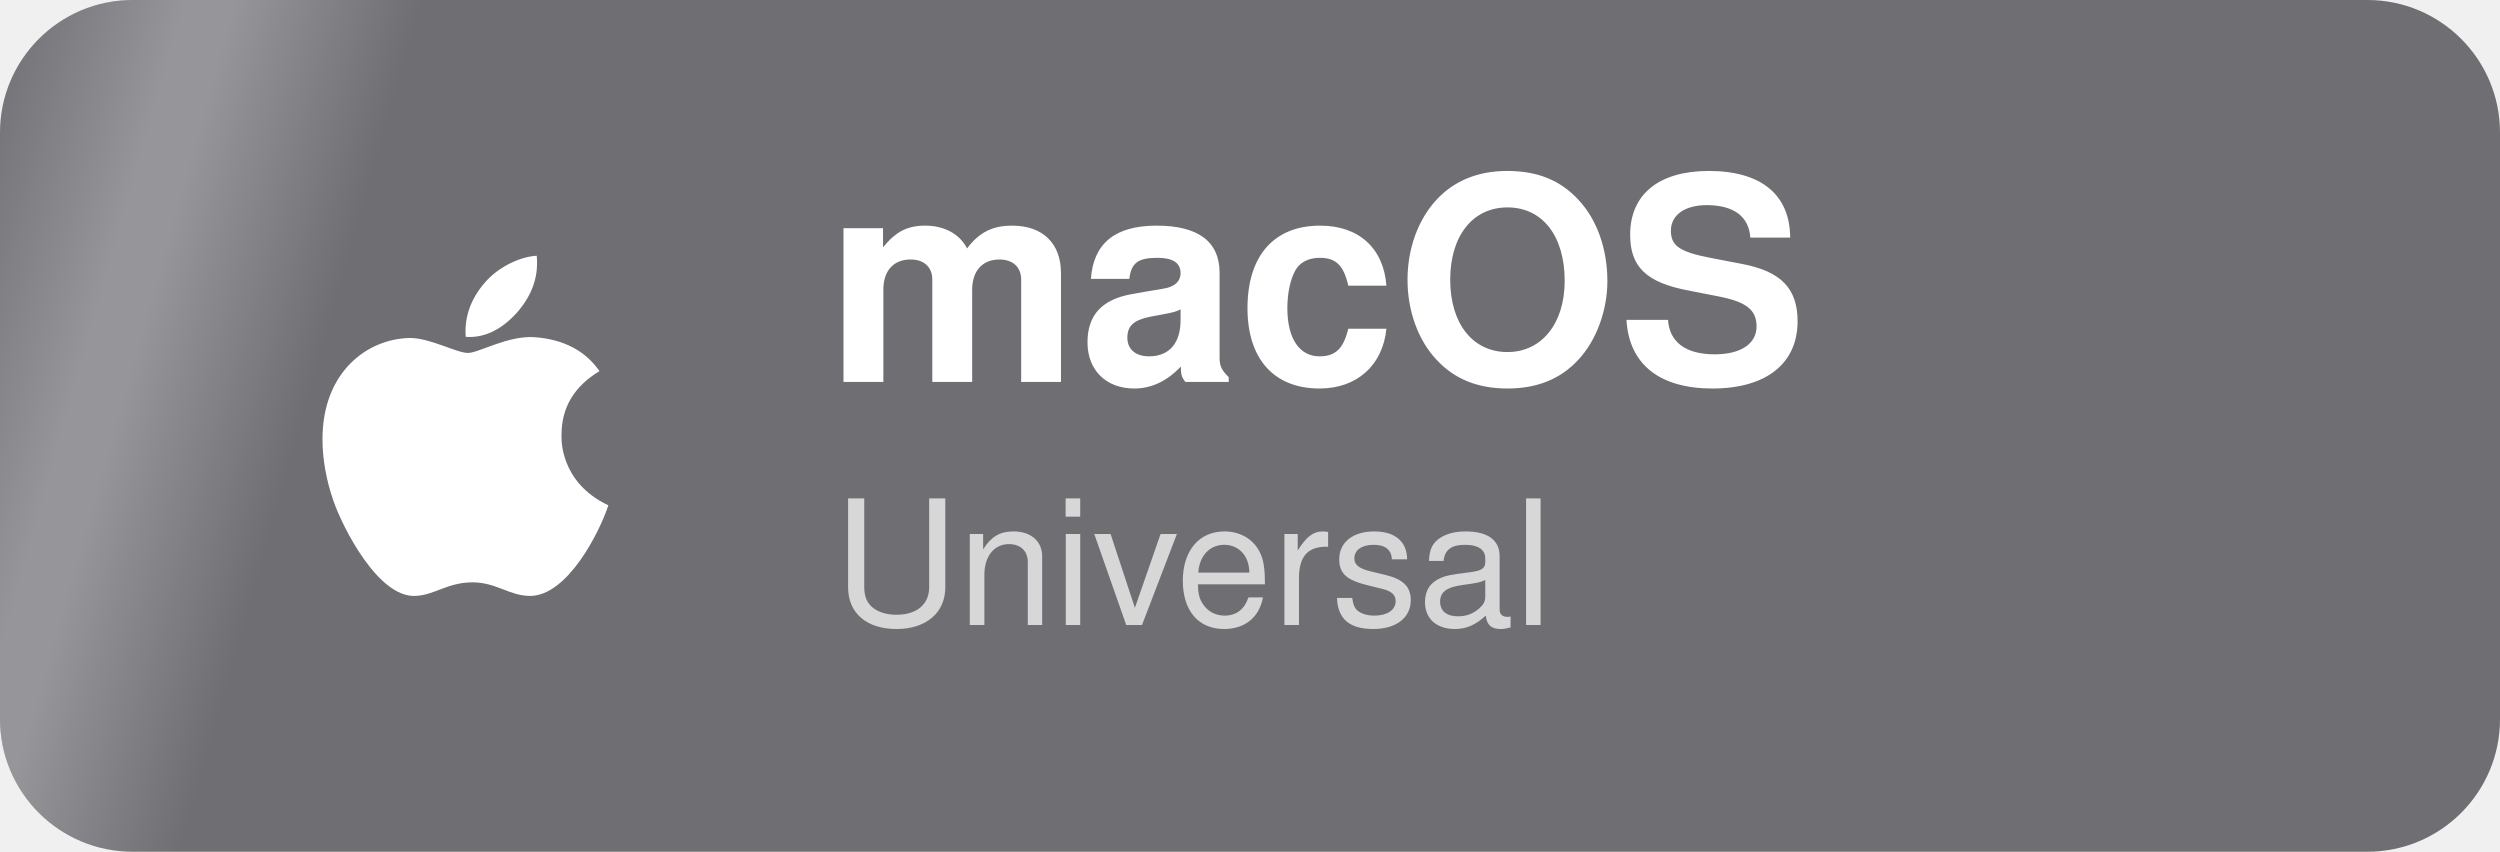
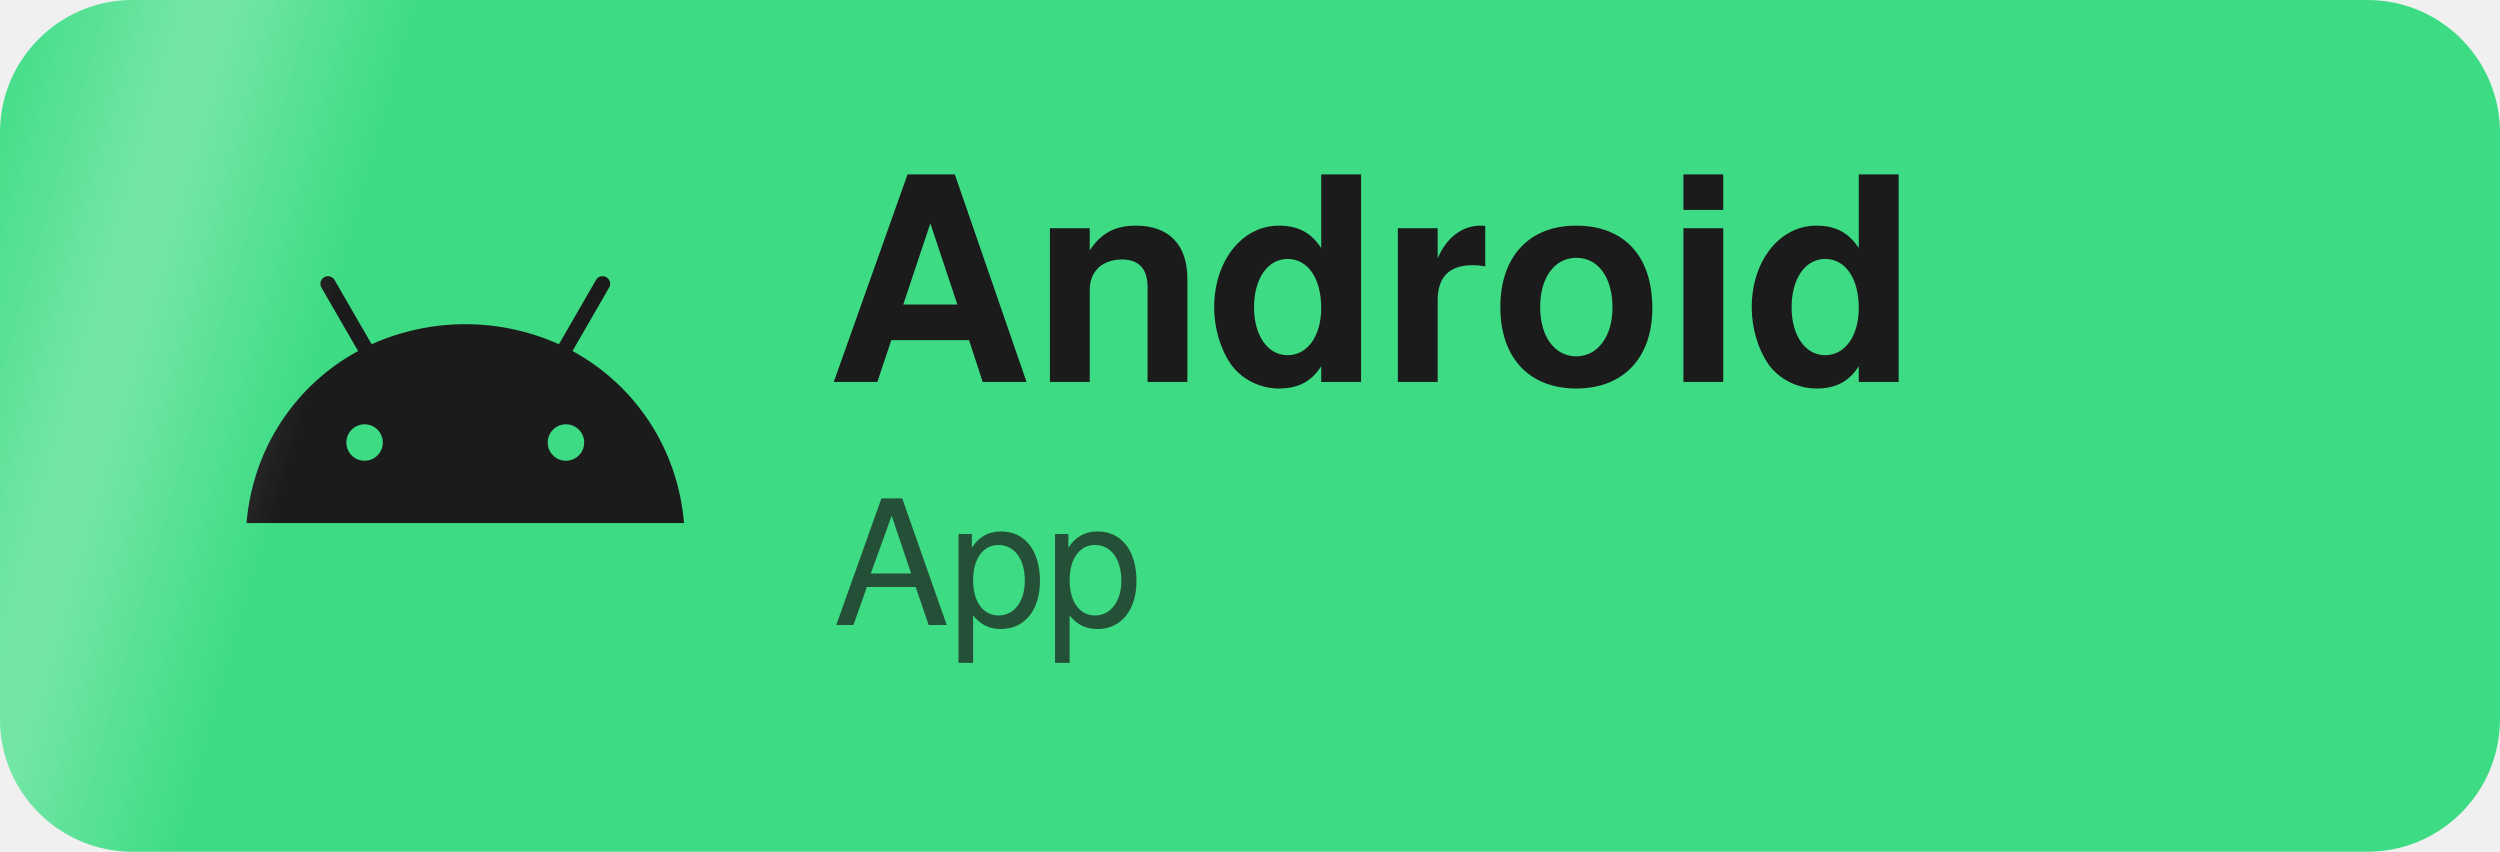
- <svg xmlns="http://www.w3.org/2000/svg" viewBox="0 0 720.0 245.3" width="720.0" height="245.3" role="img" aria-label="Download for macOS">
+ <svg xmlns="http://www.w3.org/2000/svg" viewBox="0 0 720.0 245.3" width="720.0" height="245.3" role="img" aria-label="Download the Android app">
  <defs>
    <clipPath id="edge">
      <rect x="0" y="0" width="720.0" height="245.3" rx="38.2" ry="38.2" />
    </clipPath>
    <linearGradient id="sheen" x1="0" y1="0" x2="1" y2="0">
      <stop offset="0" stop-color="#fff" stop-opacity="0" />
      <stop offset="0.45" stop-color="#fff" stop-opacity="0.28" />
      <stop offset="0.55" stop-color="#fff" stop-opacity="0.28" />
      <stop offset="1" stop-color="#fff" stop-opacity="0" />
    </linearGradient>
  </defs>
  <style>
    @keyframes pass {
      0%       { transform: translateX(-226.6px); }
      15.51%   { transform: translateX(946.6px); }
      100%     { transform: translateX(946.6px); }
    }
    /* linear, not eased: an eased pass varies the speed inside each button, so
       the hand-off at the seam arrives early or late and the row stops reading
       as one band.

       The fill mode is not decoration, it is the second half of the delay. An
       animation that has not started yet leaves its element wherever the
       document put it, which for this band is x=0 - INSIDE the button, against
       its left edge. Without it the stagger that makes the row read as one band
       also parks a motionless band on every button but the first, for as long
       as that button's delay, every time the page loads. */
-     .band { animation: pass 8.196s linear 3.743s infinite backwards; }
+     .band { animation: pass 8.196s linear 6.241s infinite backwards; }
    @media (prefers-reduced-motion: reduce) {
      .band { animation: none; opacity: 0; }
    }
  </style>
-   <rect width="720.0" height="245.3" rx="38.2" ry="38.2" fill="#6e6e73" />
-   <g transform="translate(92.0 66.65) scale(0.21875)" fill="#ffffff">
-     <path d="M318.7 268.7c-.2-36.7 16.4-64.4 50-84.8-18.8-26.9-47.2-41.7-84.7-44.6-35.5-2.8-74.3 20.7-88.5 20.7-15 0-49.4-19.7-76.4-19.7C63.3 141.2 4 184.8 4 273.5q0 39.3 14.4 81.2c12.8 36.7 59 126.7 107.2 125.2 25.2-.6 43-17.9 75.8-17.9 31.8 0 48.3 17.9 76.4 17.9 48.6-.7 90.4-82.5 102.6-119.3-65.2-30.7-61.7-90-61.7-91.9zm-56.6-164.2c27.3-32.4 24.8-61.9 24-72.5-24.1 1.4-52 16.4-67.9 34.9-17.5 19.8-27.8 44.3-25.6 71.9 26.1 2 49.9-11.4 69.5-34.3z" />
+   <rect width="720.0" height="245.3" rx="38.2" ry="38.2" fill="#3ddc84" />
+   <g transform="translate(71.0 66.65) scale(0.21875)" fill="#1b1b1b">
+     <path d="M420.55,301.93a24,24,0,1,1,24-24,24,24,0,0,1-24,24m-265.1,0a24,24,0,1,1,24-24,24,24,0,0,1-24,24m273.7-144.48,47.94-83a10,10,0,1,0-17.27-10h0l-48.54,84.07a301.25,301.25,0,0,0-246.56,0L116.18,64.45a10,10,0,1,0-17.27,10h0l47.94,83C64.53,202.22,8.24,285.55,0,384H576c-8.24-98.45-64.54-181.78-146.85-226.55" />
  </g>
-   <text x="238" y="110" font-family="-apple-system, BlinkMacSystemFont, 'Segoe UI', Helvetica, Arial, sans-serif" font-size="82" font-weight="700" fill="#ffffff">macOS</text>
-   <text x="240" y="180" font-family="-apple-system, BlinkMacSystemFont, 'Segoe UI', Helvetica, Arial, sans-serif" font-size="50" font-weight="400" fill="#ffffff" fill-opacity="0.72">Universal</text>
+   <text x="238" y="110" font-family="-apple-system, BlinkMacSystemFont, 'Segoe UI', Helvetica, Arial, sans-serif" font-size="82" font-weight="700" fill="#1b1b1b">Android</text>
+   <text x="240" y="180" font-family="-apple-system, BlinkMacSystemFont, 'Segoe UI', Helvetica, Arial, sans-serif" font-size="50" font-weight="400" fill="#1b1b1b" fill-opacity="0.72">App</text>
  <g clip-path="url(#edge)">
    <g class="band">
      <rect x="0" y="-60" width="121.8" height="365.3" fill="url(#sheen)" transform="skewX(-16)" />
    </g>
  </g>
</svg>
